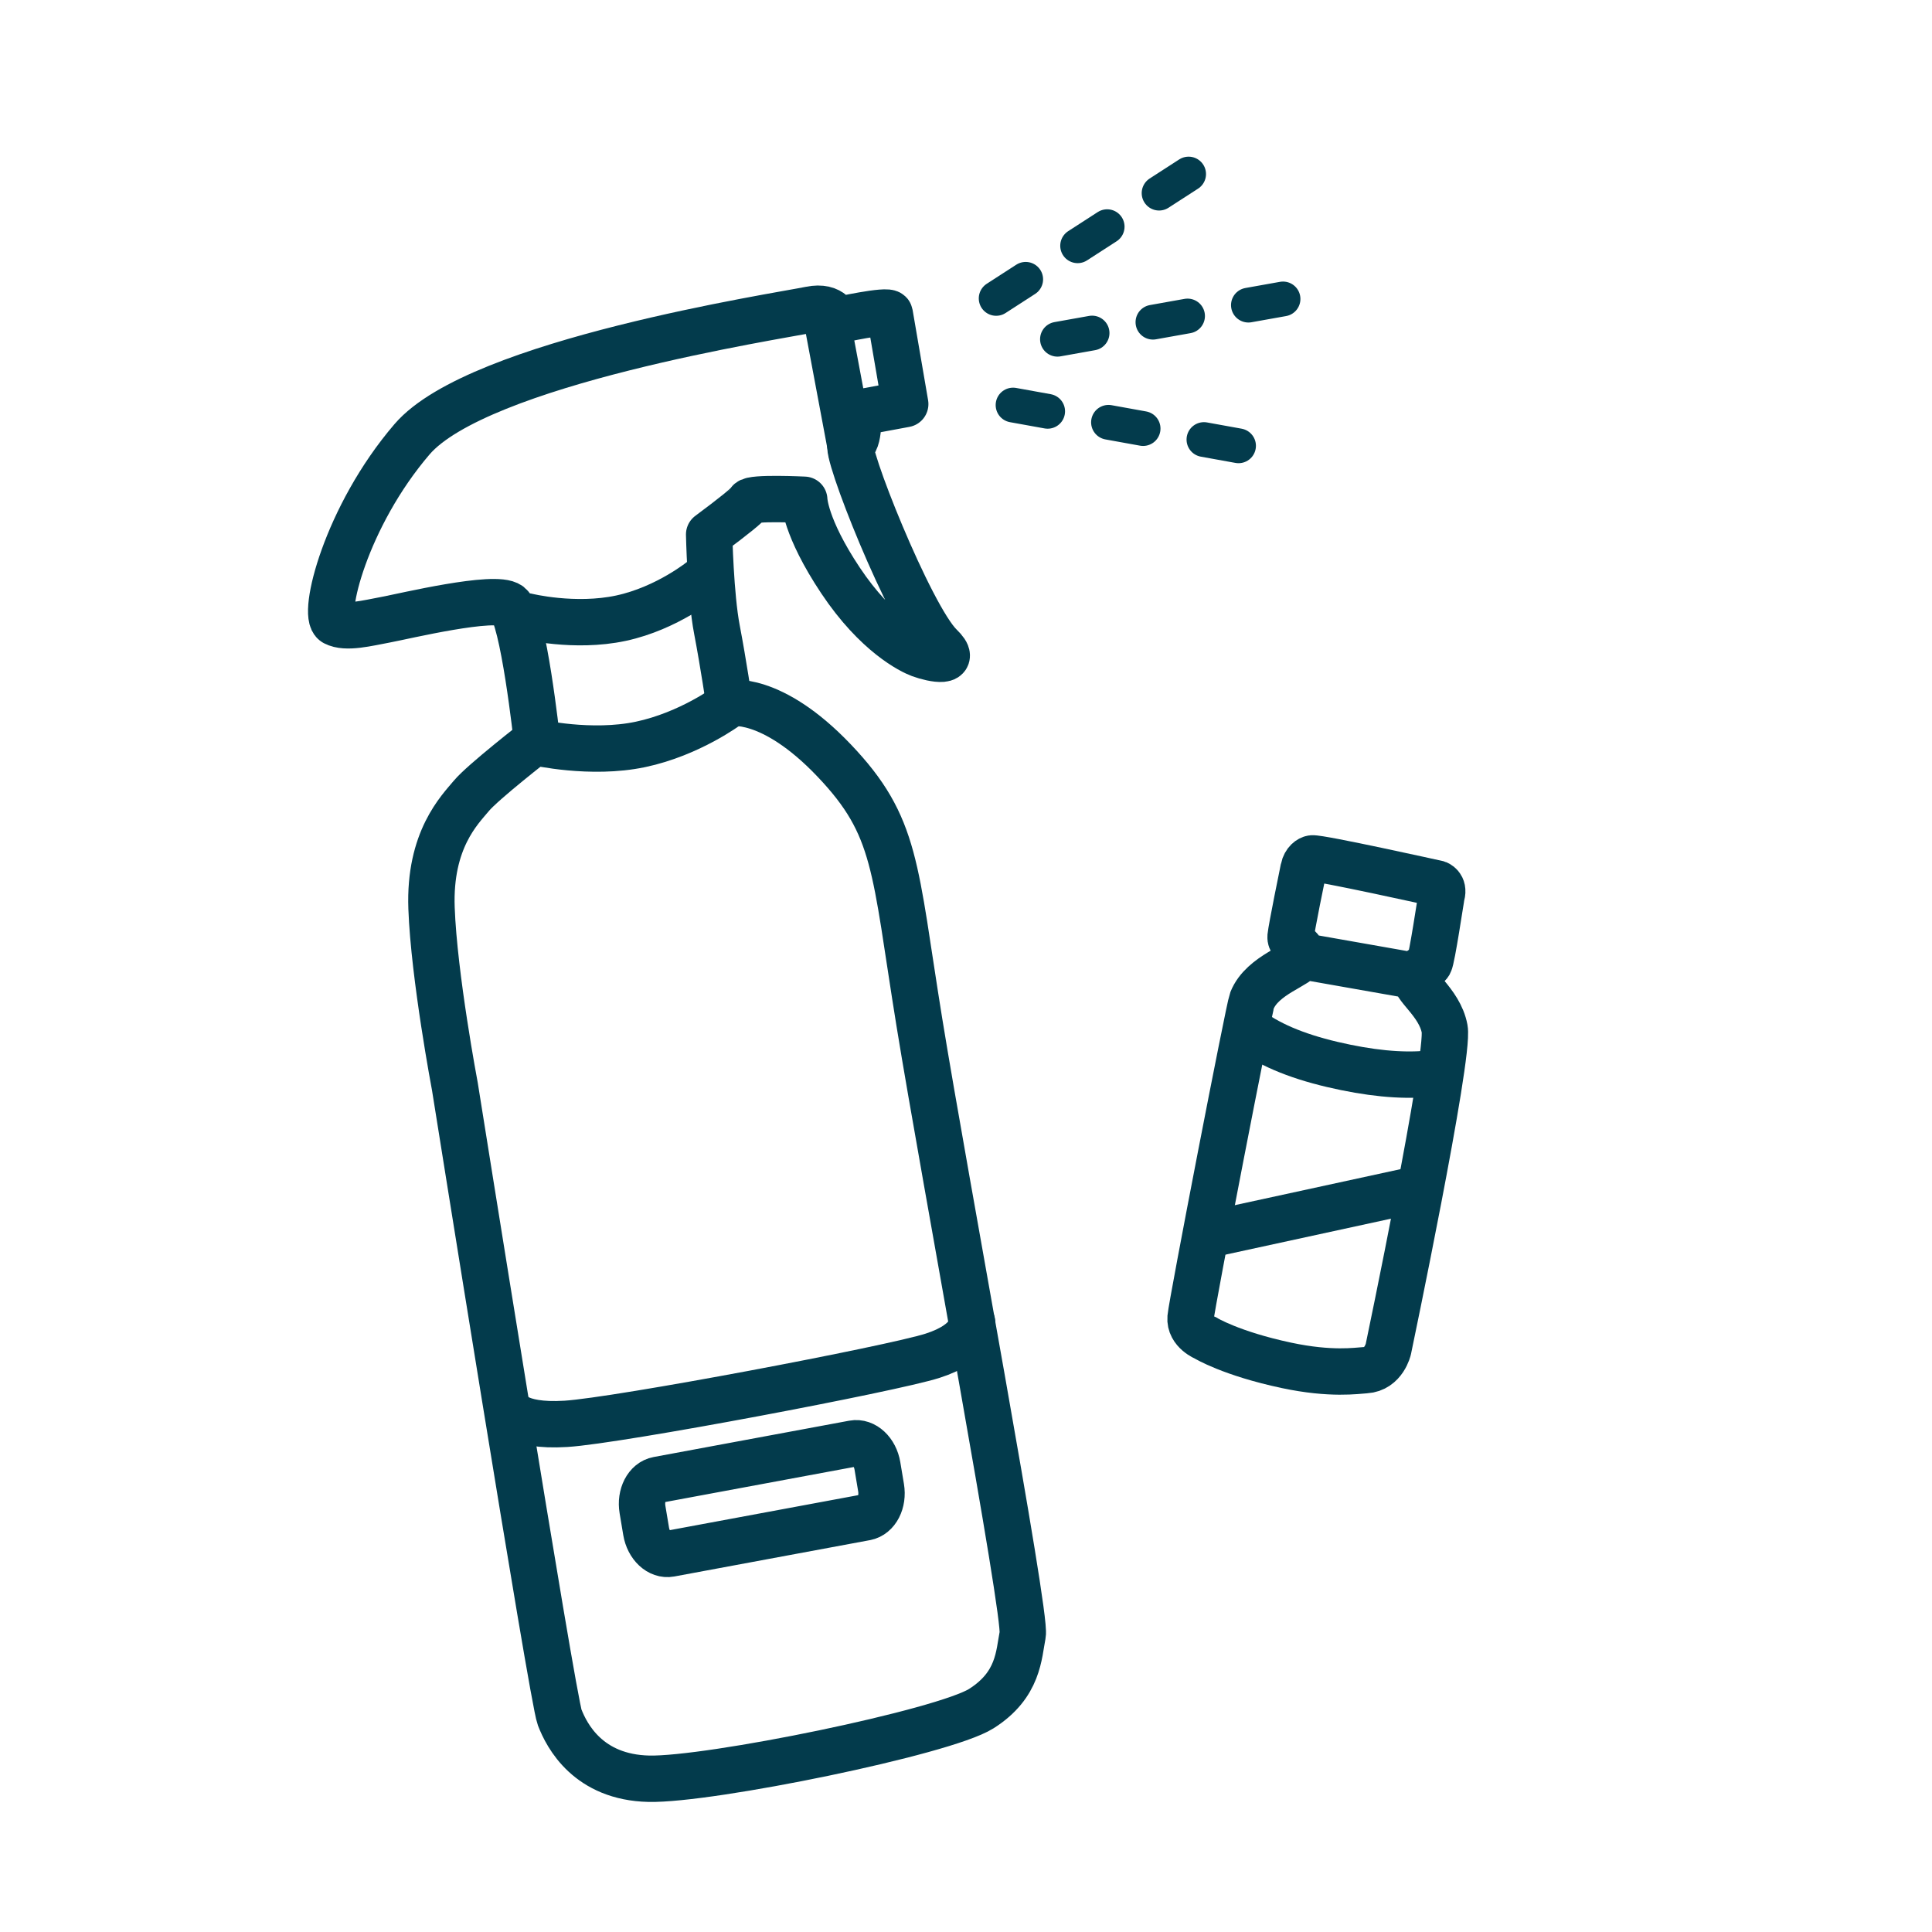
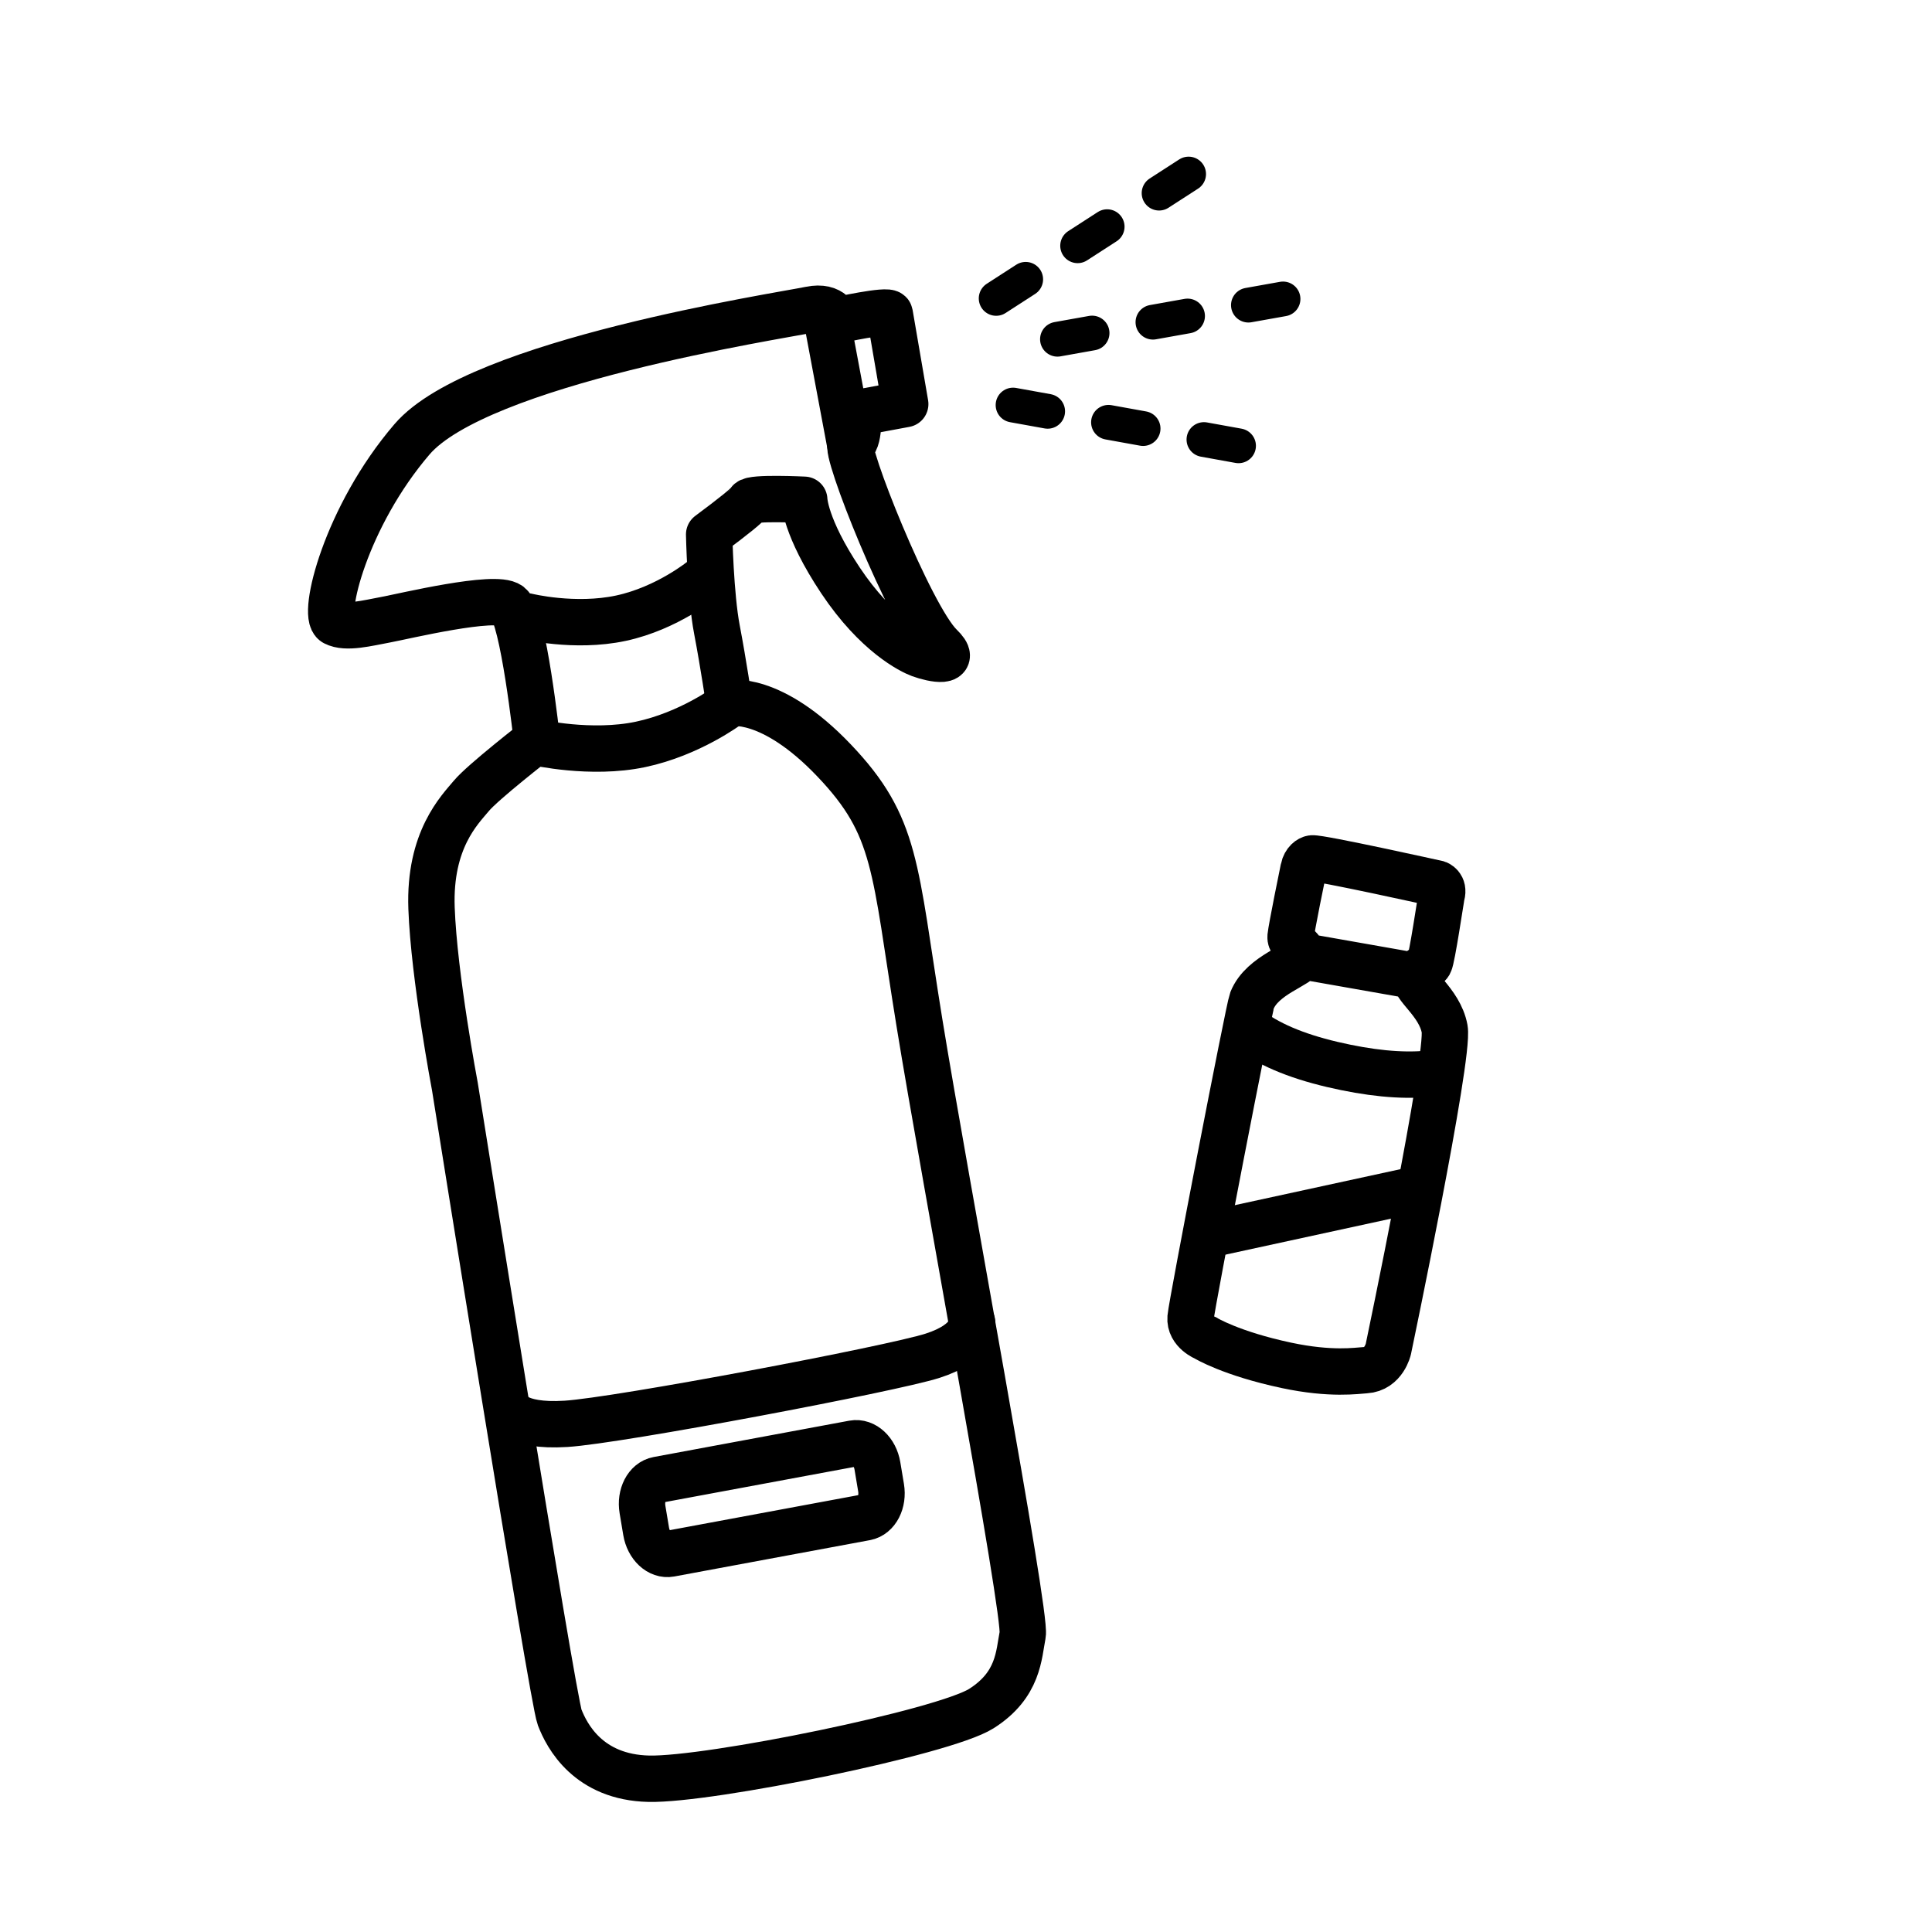
<svg xmlns="http://www.w3.org/2000/svg" width="250" height="250" viewBox="0 0 250 250">
-   <g fill="none" fill-rule="evenodd" stroke="#033b4c" transform="translate(37.977 17.045)">
+   <g fill="none" fill-rule="evenodd" stroke="#000000" transform="translate(37.977 17.045)">
    <path stroke-linecap="round" stroke-linejoin="round" stroke-width="6" d="M5.324 63.525c-1.7-.91 1.433-13.724 10.017-23.73s47.233-15.898 51.514-16.779c2.951-.607 3.419 1.403 3.419 1.403s6.775-1.494 6.879-.873c.262 1.563 2.007 11.694 2.007 11.694l-6.105 1.134s.226 3.868-.897 4.077c-1.124.209 7.63 22.306 11.525 26.08 2.404 2.33-.852 1.746-2.605 1.1-1.11-.409-5.65-2.605-10.289-9.559s-4.697-10.448-4.697-10.448-6.795-.334-7.115.269q-.32.602-5.191 4.22s.163 7.894 1.005 12.296 1.597 9.542 1.597 9.542 5.384-1.178 13.559 7.398 7.777 13.751 11.04 33.877c3.264 20.126 13.884 76.659 13.37 79.25-.514 2.593-.492 6.496-5.348 9.57-4.856 3.072-35.202 9.252-43.024 9.077s-10.611-5.519-11.545-7.95-13.553-81.605-13.553-81.605-2.703-14.26-3.024-23.1c-.322-8.842 3.66-12.73 5.15-14.526s8.48-7.22 8.48-7.22-1.742-16.066-3.555-17.466-13.657 1.452-16.006 1.888-5.144 1.165-6.608.381" />
    <path stroke-linecap="round" stroke-linejoin="round" stroke-width="6" d="M31.395 79.007s7.09 1.63 13.506.275c6.416-1.356 11.34-5.056 11.34-5.056M30.208 62.712s6.16 1.525 12.17.236c6.011-1.288 10.576-5.058 10.576-5.058M27.78 165.232s.681 2.39 7.477 1.967 42.156-7.112 47.45-8.814c5.295-1.703 5.107-4.305 5.107-4.305m-13.76 25.217L48.74 184c-1.405.261-2.796-1.037-3.108-2.899l-.47-2.812c-.312-1.862.574-3.583 1.978-3.844l25.313-4.702c1.405-.261 2.796 1.037 3.108 2.899l.47 2.812c.312 1.862-.574 3.583-1.978 3.844" />
    <path stroke-linecap="square" stroke-width="6" d="m69.195 25.292 2.576 13.739" />
    <path stroke-dasharray="4.55 8" stroke-linecap="round" stroke-linejoin="round" stroke-width="4.5" d="M90.926 21.568 118.998 3.43m-20.14 23.422 29.24-5.222M93.112 35.369l30.211 5.46" />
    <g stroke-width="6" transform="rotate(1 -5265.182 6711.87)">
      <path d="M14.41 2.196c.192-.945.776-1.292 1.074-1.344.905-.155 16.265 2.975 16.265 2.975s.889.275.592 1.46c-.102.409-1.108 8.27-1.441 8.86-.335.592-1.128.502-1.707 1.703s3.114 3.228 3.828 6.757-6.559 41.556-6.559 41.556-.536 2.603-2.912 2.779c-1.113.082-4.422.685-10.234-.445-7.213-1.402-10.519-3.351-10.519-3.351S.683 62.341.803 60.533s6.854-40.156 7.23-41.162c1.276-3.405 6.19-4.675 6.392-5.858S12.8 12.05 12.88 11.02s1.441-8.383 1.53-8.823ZM29.193 15.85l-14.768-2.337" />
      <path d="M28.876 43.643 3.568 49.607m3.887-26.683q3.902 2.978 11.097 4.536t12.316 1.005" />
    </g>
  </g>
</svg>
